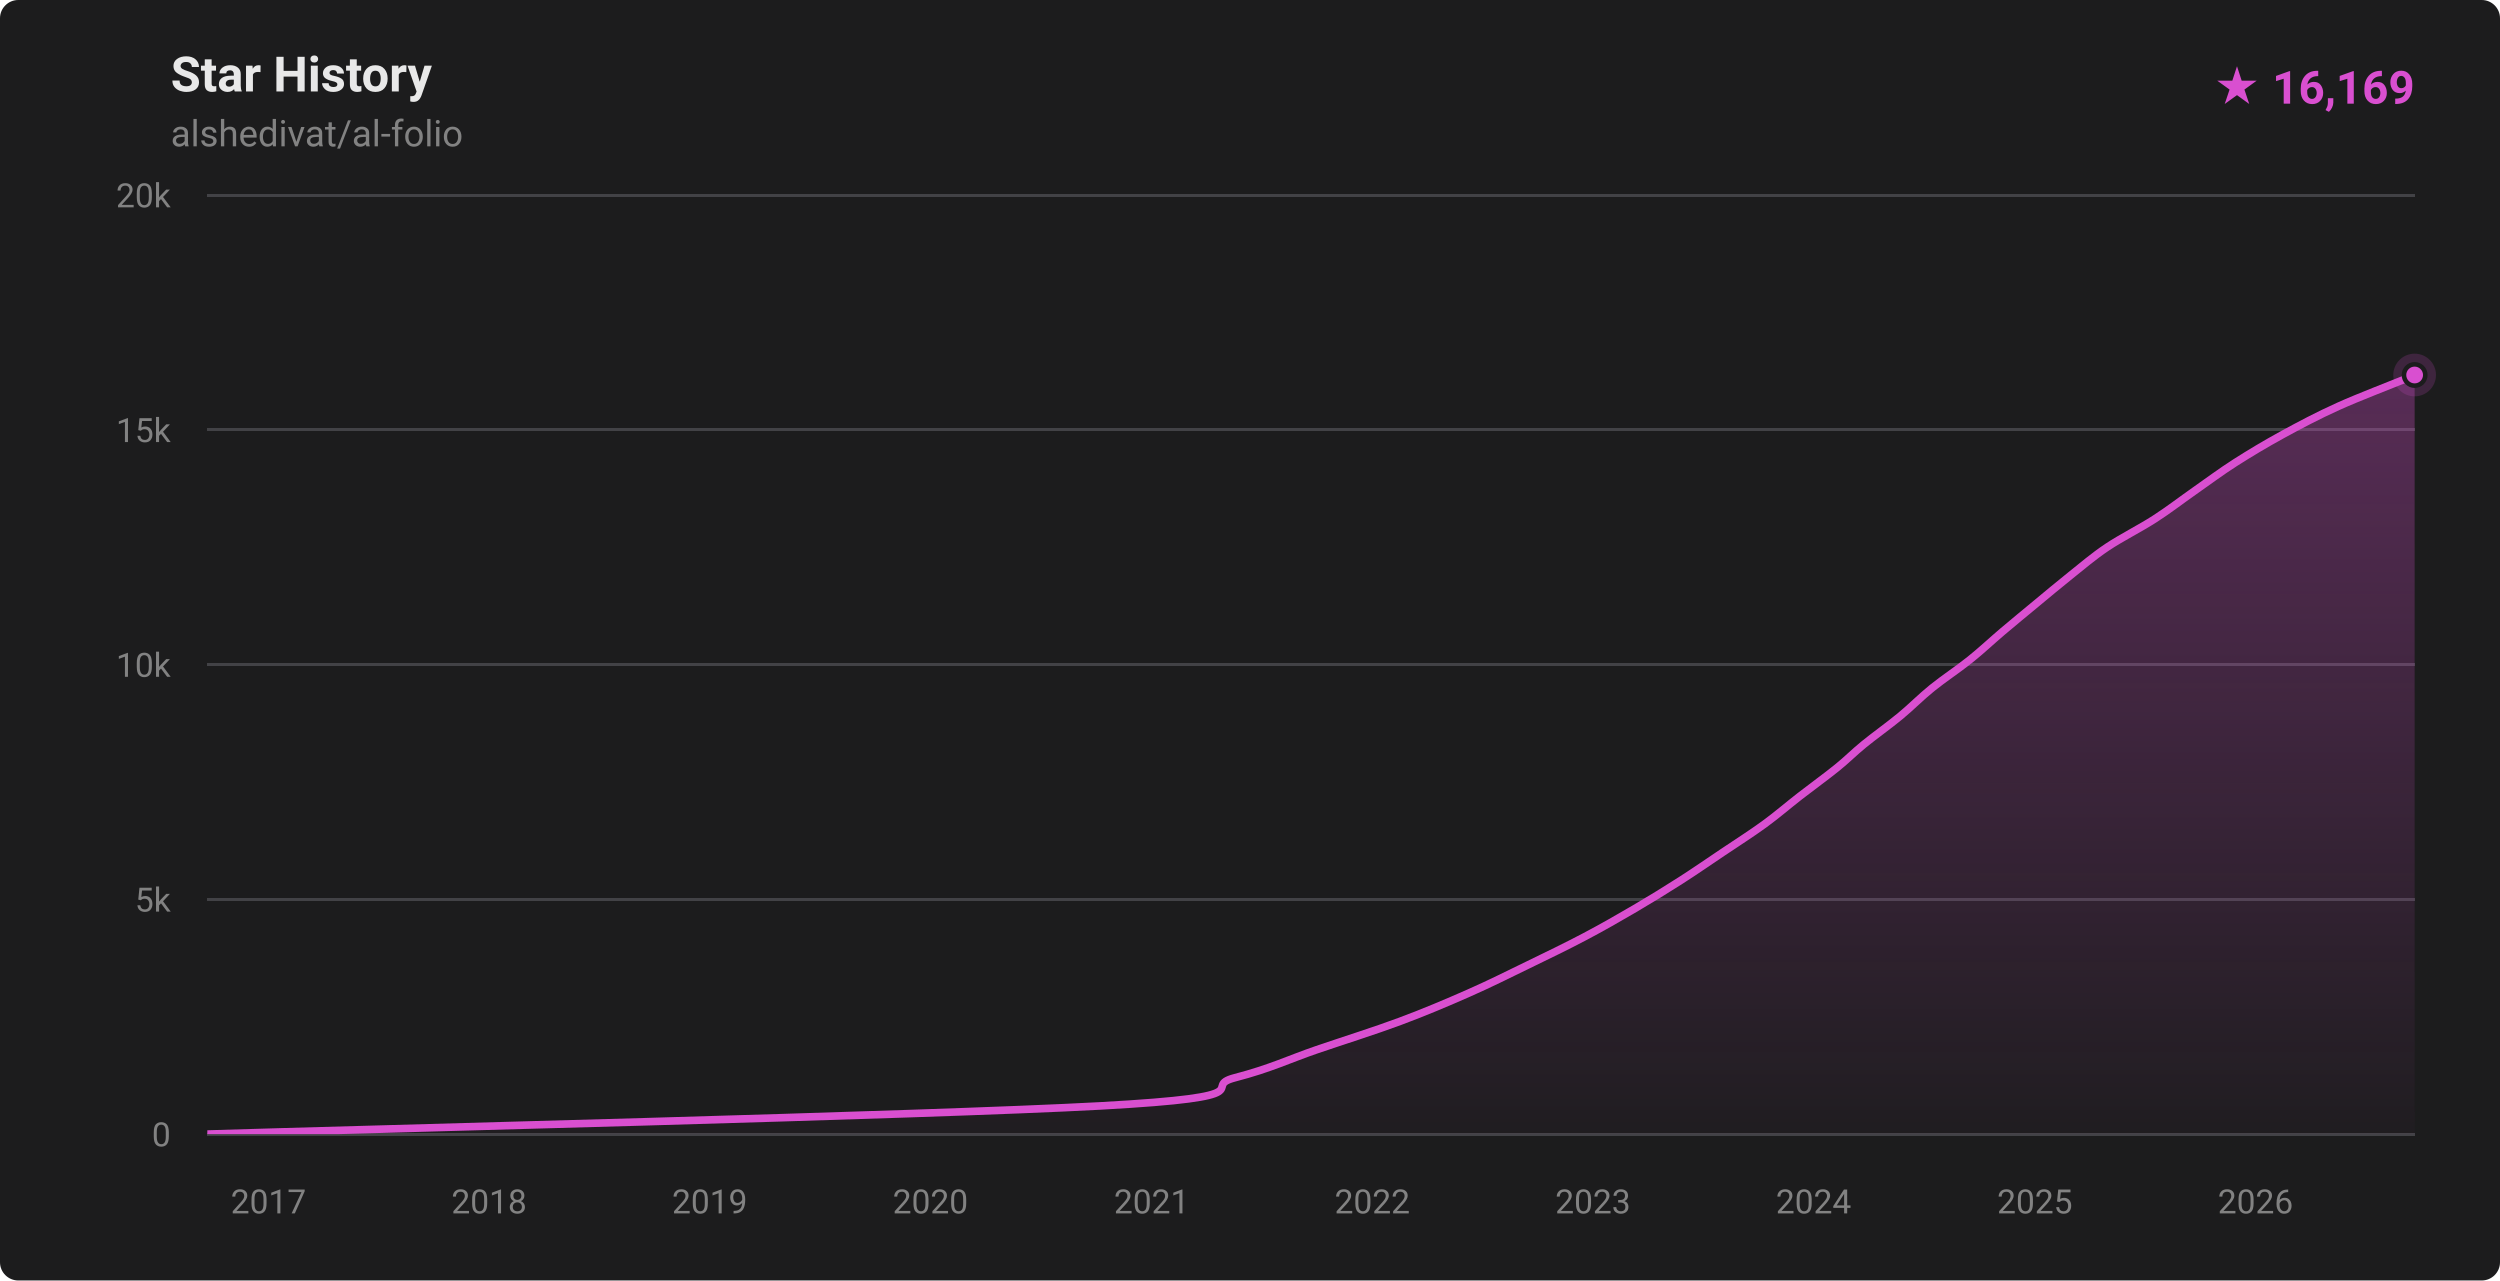
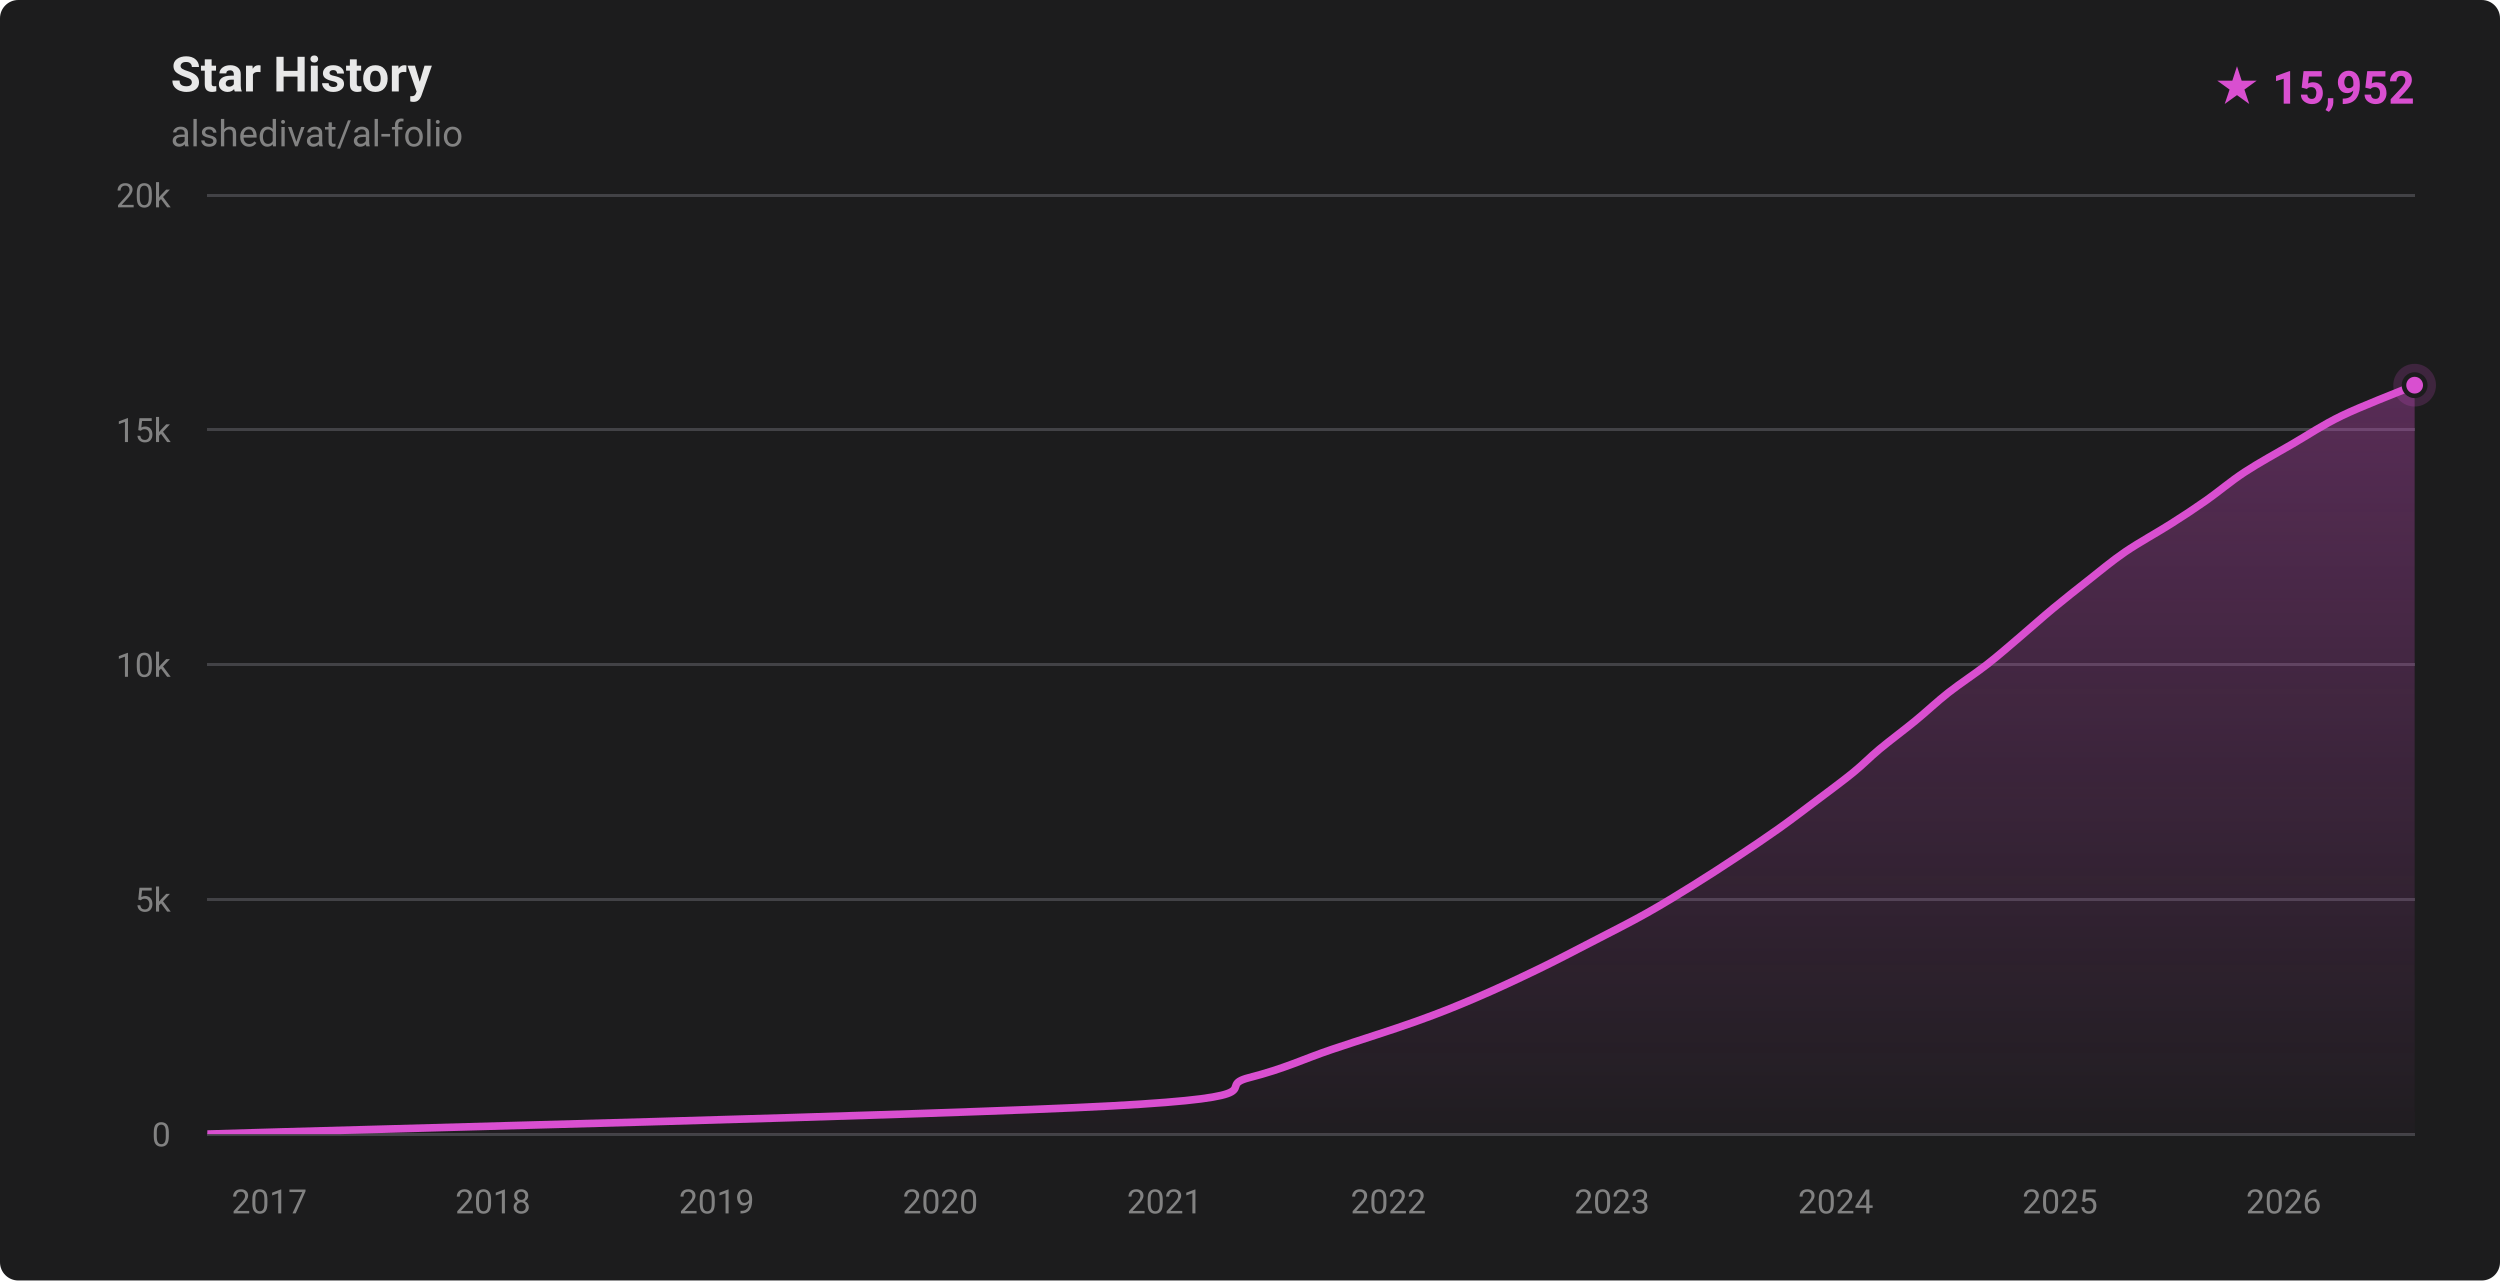
- <svg xmlns="http://www.w3.org/2000/svg" width="820" height="420" viewBox="0 0 820 420" role="img" aria-label="Star history for alshedivat/al-folio: 16169 stars">
+ <svg xmlns="http://www.w3.org/2000/svg" width="820" height="420" viewBox="0 0 820 420" role="img" aria-label="Star history for alshedivat/al-folio: 15952 stars">
  <defs>
    <linearGradient id="fill-dark" x1="0" y1="0" x2="0" y2="1">
      <stop offset="0%" stop-color="rgba(217,79,208,0.32)" />
      <stop offset="100%" stop-color="rgba(217,79,208,0.02)" />
    </linearGradient>
    <clipPath id="plot-dark">
      <rect x="68" y="64" width="724" height="308" />
    </clipPath>
  </defs>
  <style>
    .ttl { font: 600 16px -apple-system,BlinkMacSystemFont,'Segoe UI',Roboto,'Helvetica Neue',Arial,sans-serif; fill: #e8e8e8; }
    .sub { font: 400 12px -apple-system,BlinkMacSystemFont,'Segoe UI',Roboto,'Helvetica Neue',Arial,sans-serif; fill: #828282; }
    .ax  { font: 400 11px -apple-system,BlinkMacSystemFont,'Segoe UI',Roboto,'Helvetica Neue',Arial,sans-serif; fill: #828282; }
    .tot { font: 700 15px -apple-system,BlinkMacSystemFont,'Segoe UI',Roboto,'Helvetica Neue',Arial,sans-serif; fill: #d94fd0; }
  </style>
  <rect width="820" height="420" fill="#1c1c1d" rx="6" />
  <text x="56" y="30" class="ttl">Star History</text>
  <text x="56" y="48" class="sub">alshedivat/al-folio</text>
-   <text x="792" y="34" text-anchor="end" class="tot">★ 16,169</text>
+   <text x="792" y="34" text-anchor="end" class="tot">★ 15,952</text>
  <g stroke="#424246" stroke-width="1" shape-rendering="crispEdges">
    <line x1="68" y1="372.00" x2="792" y2="372.00" />
    <line x1="68" y1="295.00" x2="792" y2="295.00" />
    <line x1="68" y1="218.00" x2="792" y2="218.00" />
    <line x1="68" y1="141.00" x2="792" y2="141.00" />
    <line x1="68" y1="64.00" x2="792" y2="64.00" />
  </g>
  <g>
    <text x="56" y="376.00" text-anchor="end" class="ax">0</text>
    <text x="56" y="299.00" text-anchor="end" class="ax">5k</text>
    <text x="56" y="222.00" text-anchor="end" class="ax">10k</text>
    <text x="56" y="145.00" text-anchor="end" class="ax">15k</text>
    <text x="56" y="68.00" text-anchor="end" class="ax">20k</text>
  </g>
  <g>
-     <text x="88.05" y="398" text-anchor="middle" class="ax">2017</text>
-     <text x="160.42" y="398" text-anchor="middle" class="ax">2018</text>
-     <text x="232.79" y="398" text-anchor="middle" class="ax">2019</text>
-     <text x="305.17" y="398" text-anchor="middle" class="ax">2020</text>
-     <text x="377.74" y="398" text-anchor="middle" class="ax">2021</text>
-     <text x="450.11" y="398" text-anchor="middle" class="ax">2022</text>
-     <text x="522.48" y="398" text-anchor="middle" class="ax">2023</text>
-     <text x="594.85" y="398" text-anchor="middle" class="ax">2024</text>
-     <text x="667.42" y="398" text-anchor="middle" class="ax">2025</text>
-     <text x="739.80" y="398" text-anchor="middle" class="ax">2026</text>
+     <text x="88.33" y="398" text-anchor="middle" class="ax">2017</text>
+     <text x="161.69" y="398" text-anchor="middle" class="ax">2018</text>
+     <text x="235.06" y="398" text-anchor="middle" class="ax">2019</text>
+     <text x="308.43" y="398" text-anchor="middle" class="ax">2020</text>
+     <text x="382.00" y="398" text-anchor="middle" class="ax">2021</text>
+     <text x="455.37" y="398" text-anchor="middle" class="ax">2022</text>
+     <text x="528.74" y="398" text-anchor="middle" class="ax">2023</text>
+     <text x="602.11" y="398" text-anchor="middle" class="ax">2024</text>
+     <text x="675.68" y="398" text-anchor="middle" class="ax">2025</text>
+     <text x="749.05" y="398" text-anchor="middle" class="ax">2026</text>
  </g>
  <g clip-path="url(#plot-dark)">
-     <path d="M 68.00,371.98 C 116.82,370.44 304.74,365.82 360.91,362.74 C 417.09,359.66 393.18,356.58 405.04,353.50 C 416.89,350.42 423.00,347.34 432.02,344.26 C 441.04,341.18 450.88,338.10 459.15,335.02 C 467.42,331.94 474.65,328.86 481.64,325.78 C 488.63,322.70 494.76,319.62 501.10,316.54 C 507.44,313.46 513.82,310.38 519.66,307.30 C 525.50,304.22 530.88,301.14 536.14,298.06 C 541.39,294.98 546.39,291.90 551.21,288.82 C 556.02,285.74 560.45,282.66 565.04,279.58 C 569.62,276.50 574.47,273.42 578.70,270.34 C 582.92,267.26 586.44,264.18 590.41,261.10 C 594.37,258.02 599.00,254.69 602.49,251.86 C 605.98,249.04 607.88,246.99 611.34,244.16 C 614.80,241.34 619.50,238.00 623.23,234.92 C 626.96,231.84 629.91,228.76 633.72,225.68 C 637.53,222.60 642.24,219.52 646.08,216.44 C 649.93,213.36 653.16,210.28 656.79,207.20 C 660.43,204.12 664.18,201.04 667.90,197.96 C 671.63,194.88 675.27,191.80 679.14,188.72 C 683.01,185.64 686.55,182.56 691.14,179.48 C 695.74,176.40 701.92,173.32 706.70,170.24 C 711.48,167.16 715.41,164.08 719.82,161.00 C 724.23,157.92 728.31,154.84 733.13,151.76 C 737.95,148.68 743.09,145.60 748.72,142.52 C 754.36,139.44 760.15,136.36 766.97,133.28 C 773.78,130.20 785.44,125.76 789.61,124.04 C 793.78,122.33 791.60,123.17 792.00,123.00 L 792.00,372.00 L 68.00,372.00 Z" fill="url(#fill-dark)" />
-     <path d="M 68.00,371.98 C 116.82,370.44 304.74,365.82 360.91,362.74 C 417.09,359.66 393.18,356.58 405.04,353.50 C 416.89,350.42 423.00,347.34 432.02,344.26 C 441.04,341.18 450.88,338.10 459.15,335.02 C 467.42,331.94 474.65,328.86 481.64,325.78 C 488.63,322.70 494.76,319.62 501.10,316.54 C 507.44,313.46 513.82,310.38 519.66,307.30 C 525.50,304.22 530.88,301.14 536.14,298.06 C 541.39,294.98 546.39,291.90 551.21,288.82 C 556.02,285.74 560.45,282.66 565.04,279.58 C 569.62,276.50 574.47,273.42 578.70,270.34 C 582.92,267.26 586.44,264.18 590.41,261.10 C 594.37,258.02 599.00,254.69 602.49,251.86 C 605.98,249.04 607.88,246.99 611.34,244.16 C 614.80,241.34 619.50,238.00 623.23,234.92 C 626.96,231.84 629.91,228.76 633.72,225.68 C 637.53,222.60 642.24,219.52 646.08,216.44 C 649.93,213.36 653.16,210.28 656.79,207.20 C 660.43,204.12 664.18,201.04 667.90,197.96 C 671.63,194.88 675.27,191.80 679.14,188.72 C 683.01,185.64 686.55,182.56 691.14,179.48 C 695.74,176.40 701.92,173.32 706.70,170.24 C 711.48,167.16 715.41,164.08 719.82,161.00 C 724.23,157.92 728.31,154.84 733.13,151.76 C 737.95,148.68 743.09,145.60 748.72,142.52 C 754.36,139.44 760.15,136.36 766.97,133.28 C 773.78,130.20 785.44,125.76 789.61,124.04 C 793.78,122.33 791.60,123.17 792.00,123.00" fill="none" stroke="#d94fd0" stroke-width="2.5" stroke-linecap="round" stroke-linejoin="round" />
+     <path d="M 68.00,371.98 C 117.42,370.44 307.57,365.82 364.51,362.74 C 421.44,359.66 397.57,356.58 409.61,353.50 C 421.65,350.42 427.58,347.34 436.72,344.26 C 445.87,341.18 456.59,337.85 464.48,335.02 C 472.36,332.20 477.43,330.15 484.04,327.32 C 490.65,324.50 497.76,321.16 504.15,318.08 C 510.53,315.00 516.38,311.92 522.35,308.84 C 528.31,305.76 534.44,302.68 539.94,299.60 C 545.44,296.52 550.40,293.44 555.36,290.36 C 560.32,287.28 565.04,284.20 569.70,281.12 C 574.35,278.04 578.95,274.96 583.29,271.88 C 587.63,268.80 591.64,265.72 595.73,262.64 C 599.81,259.56 604.36,256.23 607.82,253.40 C 611.29,250.58 613.12,248.53 616.52,245.70 C 619.91,242.88 624.43,239.54 628.18,236.46 C 631.94,233.38 635.12,230.30 639.04,227.22 C 642.96,224.14 647.74,221.06 651.69,217.98 C 655.64,214.90 659.11,211.82 662.74,208.74 C 666.37,205.66 669.77,202.58 673.49,199.50 C 677.21,196.42 681.12,193.34 685.04,190.26 C 688.97,187.18 692.55,184.10 697.06,181.02 C 701.57,177.94 707.68,174.61 712.12,171.78 C 716.56,168.96 719.68,166.91 723.71,164.08 C 727.73,161.26 731.56,157.92 736.26,154.84 C 740.97,151.76 746.64,148.68 751.95,145.60 C 757.26,142.52 761.74,139.44 768.11,136.36 C 774.48,133.28 786.19,128.80 790.17,127.12 C 794.15,125.45 791.70,126.47 792.00,126.34 L 792.00,372.00 L 68.00,372.00 Z" fill="url(#fill-dark)" />
+     <path d="M 68.00,371.98 C 117.42,370.44 307.57,365.82 364.51,362.74 C 421.44,359.66 397.57,356.58 409.61,353.50 C 421.65,350.42 427.58,347.34 436.72,344.26 C 445.87,341.18 456.59,337.85 464.48,335.02 C 472.36,332.20 477.43,330.15 484.04,327.32 C 490.65,324.50 497.76,321.16 504.15,318.08 C 510.53,315.00 516.38,311.92 522.35,308.84 C 528.31,305.76 534.44,302.68 539.94,299.60 C 545.44,296.52 550.40,293.44 555.36,290.36 C 560.32,287.28 565.04,284.20 569.70,281.12 C 574.35,278.04 578.95,274.96 583.29,271.88 C 587.63,268.80 591.64,265.72 595.73,262.64 C 599.81,259.56 604.36,256.23 607.82,253.40 C 611.29,250.58 613.12,248.53 616.52,245.70 C 619.91,242.88 624.43,239.54 628.18,236.46 C 631.94,233.38 635.12,230.30 639.04,227.22 C 642.96,224.14 647.74,221.06 651.69,217.98 C 655.64,214.90 659.11,211.82 662.74,208.74 C 666.37,205.66 669.77,202.58 673.49,199.50 C 677.21,196.42 681.12,193.34 685.04,190.26 C 688.97,187.18 692.55,184.10 697.06,181.02 C 701.57,177.94 707.68,174.61 712.12,171.78 C 716.56,168.96 719.68,166.91 723.71,164.08 C 727.73,161.26 731.56,157.92 736.26,154.84 C 740.97,151.76 746.64,148.68 751.95,145.60 C 757.26,142.52 761.74,139.44 768.11,136.36 C 774.48,133.28 786.19,128.80 790.17,127.12 C 794.15,125.45 791.70,126.47 792.00,126.34" fill="none" stroke="#d94fd0" stroke-width="2.5" stroke-linecap="round" stroke-linejoin="round" />
  </g>
-   <circle cx="792.00" cy="123.00" r="7" fill="#d94fd0" opacity="0.18" />
-   <circle cx="792.00" cy="123.00" r="3.5" fill="#d94fd0" stroke="#1c1c1d" stroke-width="1.5" />
+   <circle cx="792.00" cy="126.34" r="7" fill="#d94fd0" opacity="0.18" />
+   <circle cx="792.00" cy="126.34" r="3.5" fill="#d94fd0" stroke="#1c1c1d" stroke-width="1.5" />
</svg>
